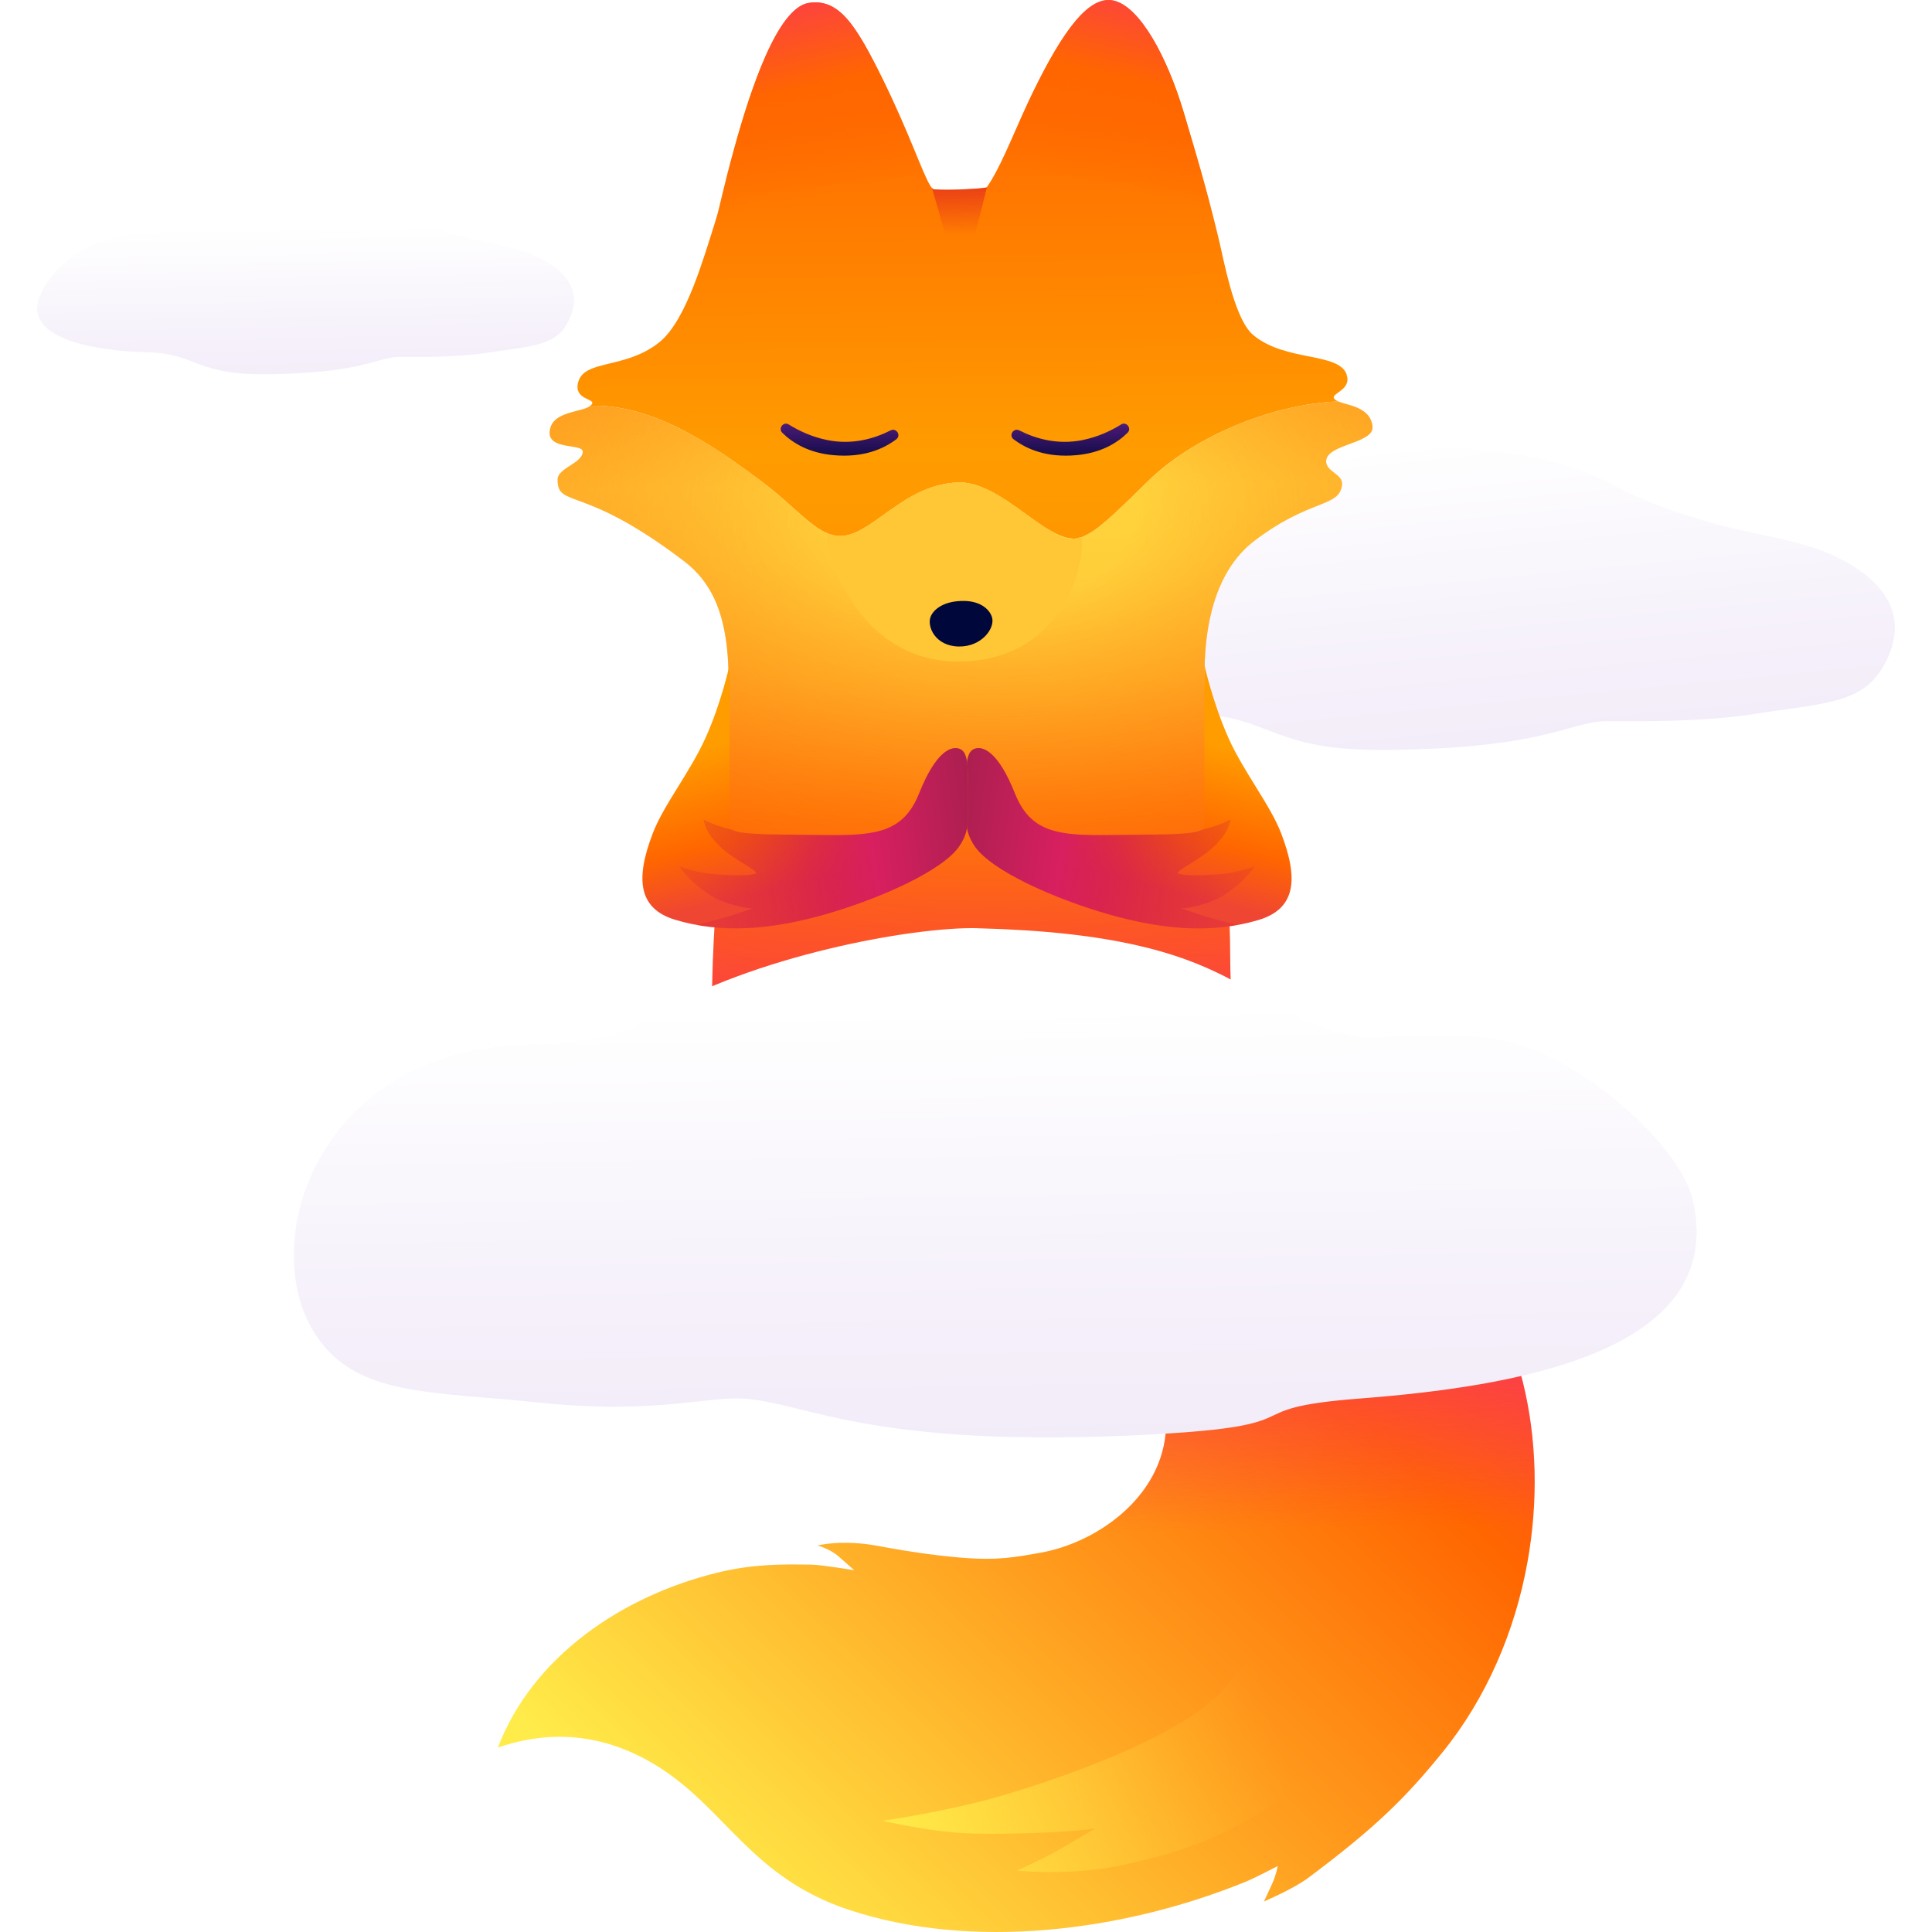
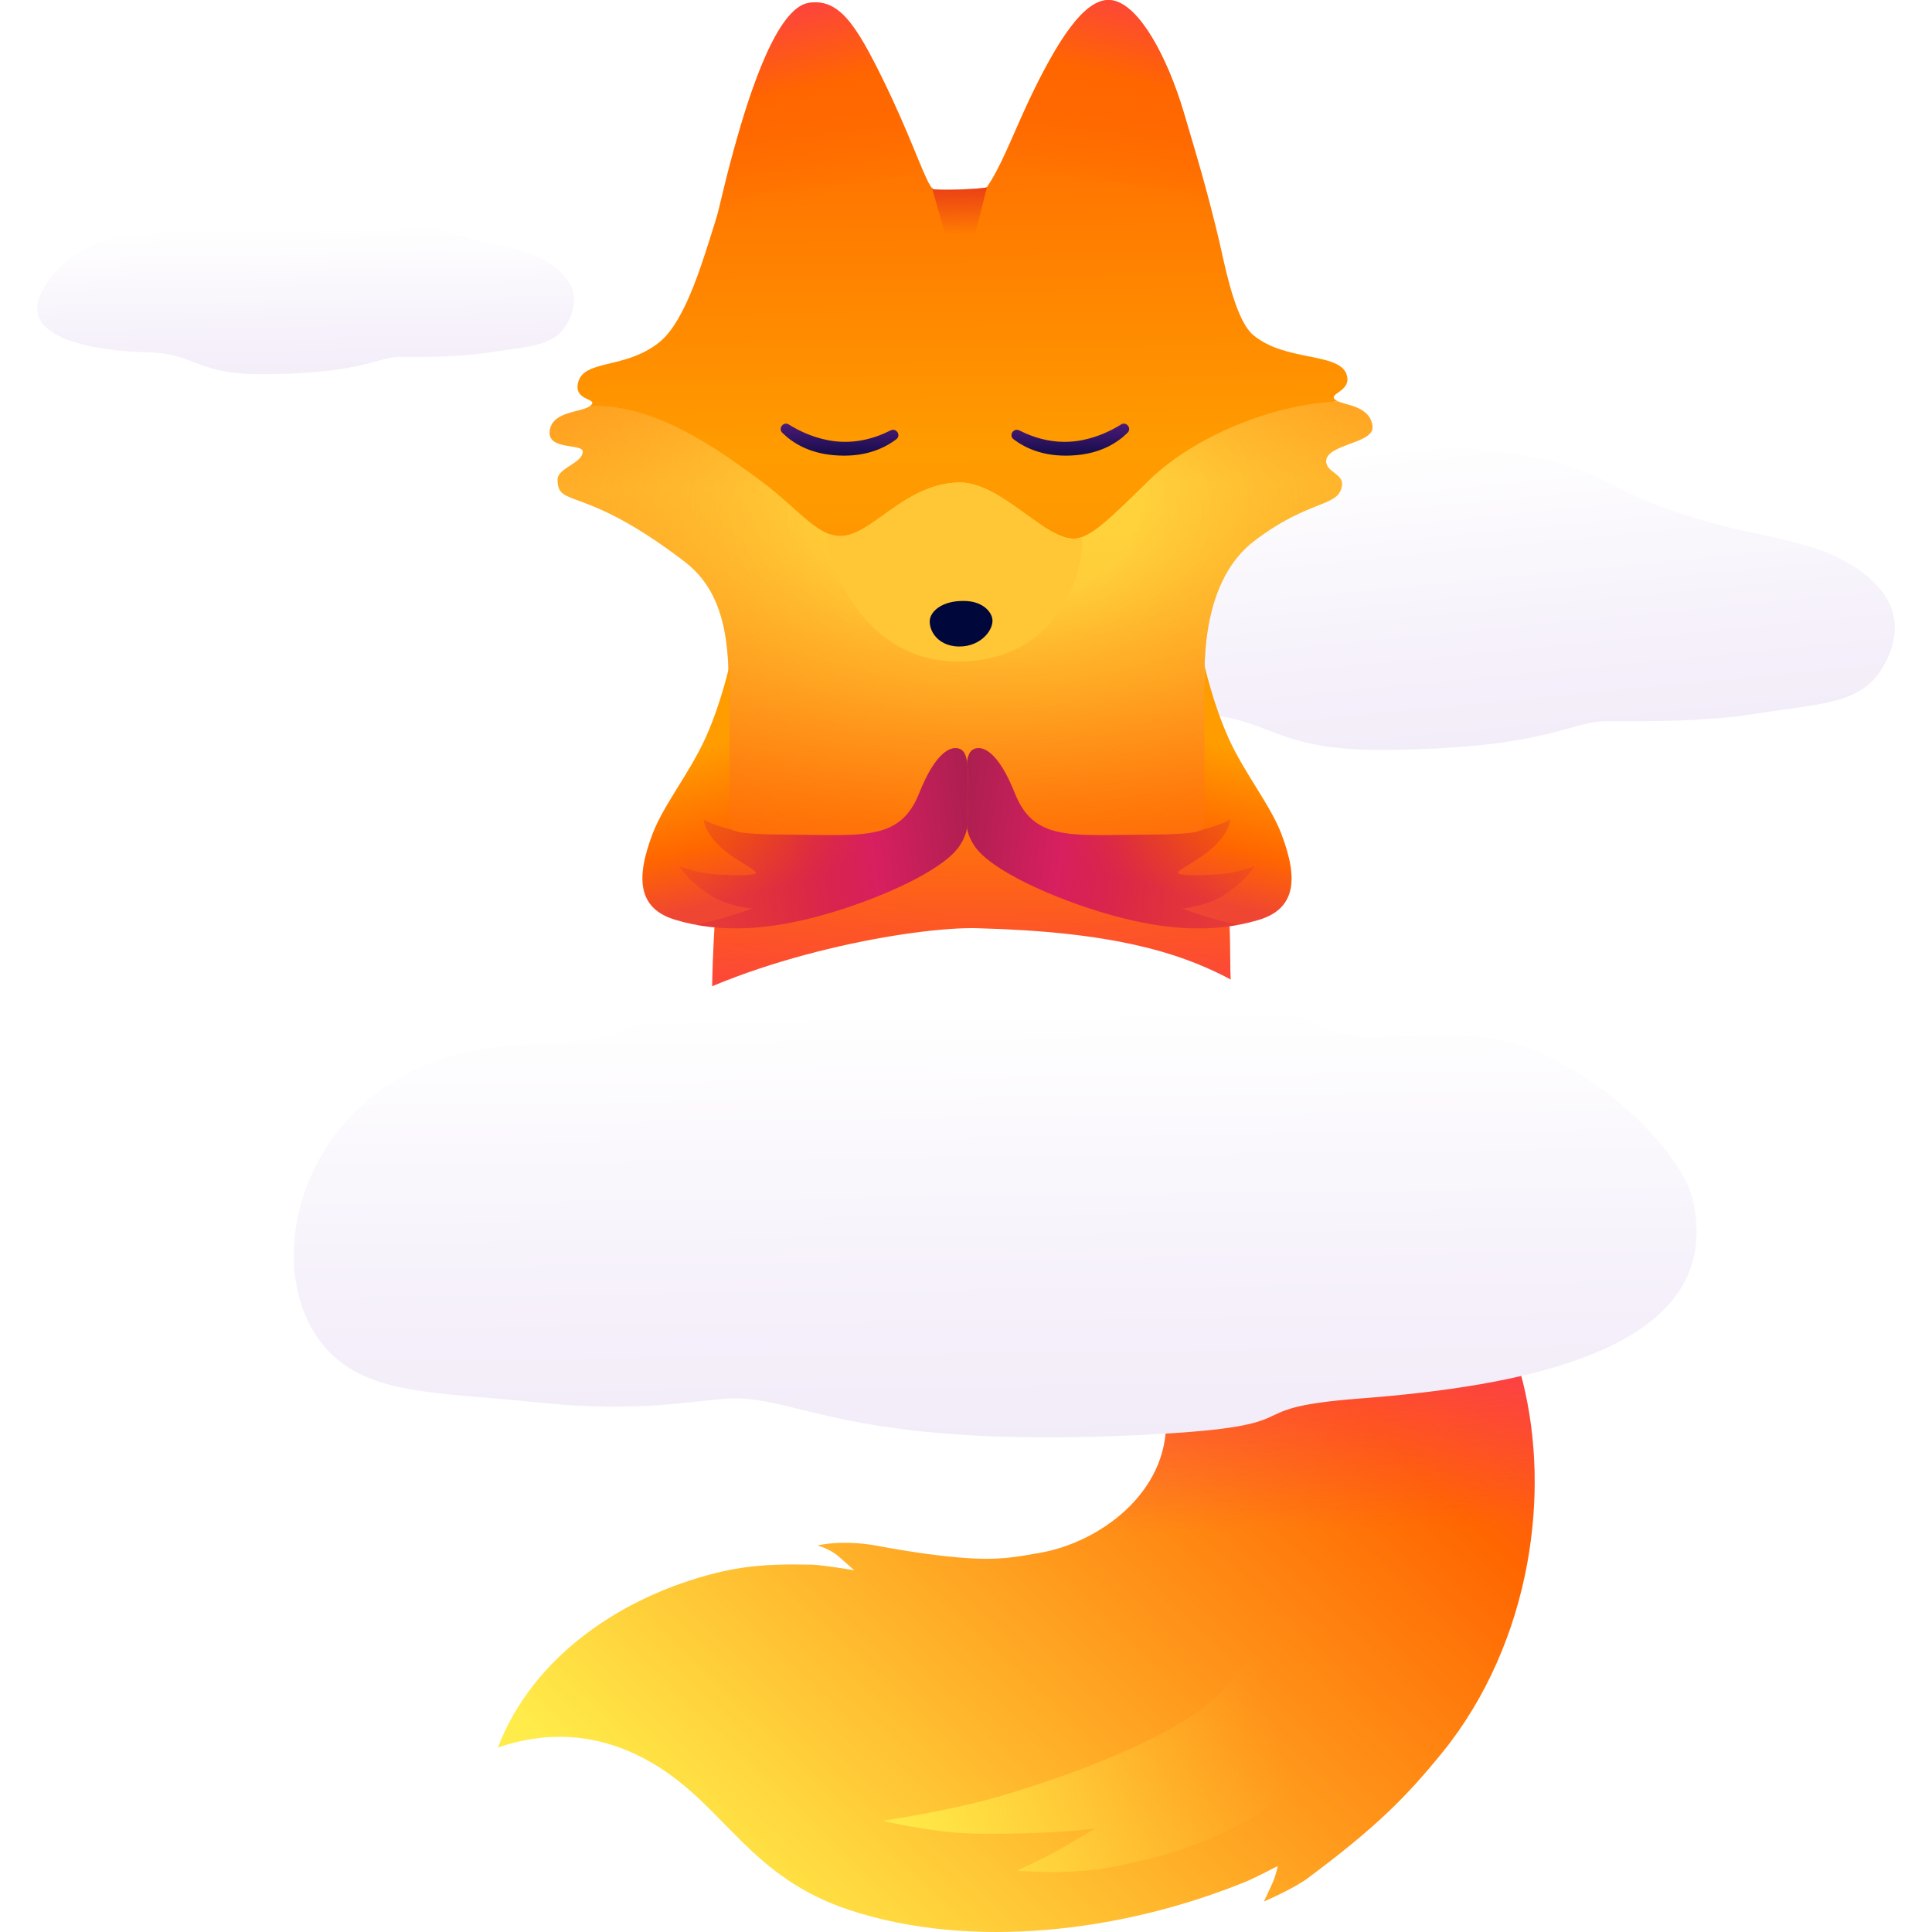
<svg xmlns="http://www.w3.org/2000/svg" width="300" height="300" fill="none" viewBox="0 0 300 300">
  <path fill="url(#a)" d="M222.444 69.784c5.763-.485 18.634.486 27.804 5.405 4.498 2.412 8.446 3.98 16.223 6.177 5.914 1.672 13.269 2.468 18.769 5.142 6.861 3.343 11.956 8.995 7.029 17.257-3.367 5.652-9.911 5.501-19.534 7.053-9.106 1.464-20.019 1.122-23.243 1.162-5.93.064-9.074 4.203-34.156 4.473-18.236.191-17.838-5.325-30.16-5.603-13.683-.311-33.249-3.527-27.525-15.212 3.972-8.103 13.245-14.336 25.129-15.283 15.323-1.218 2.213-7.427 39.68-10.563z" />
-   <path fill="url(#b)" d="M209.12 58.17c-1.218-3.517-9.512-1.957-14.519-6.144-1.568-1.314-2.746-4.498-3.638-7.682-.772-2.785-1.321-5.58-1.695-7.132-1.489-6.2-2.667-10.443-5.453-19.732-2.602-8.7-6.821-16.477-10.905-17.393-3.789-.851-7.792 4.57-12.473 14.137-2.491 5.095-4.513 10.523-6.599 13.922q-.19.312-.382.59c-.071.11-.151.23-.223.334-.127.183-5.794.533-8.206.326-.096-.008-.207-.096-.319-.223a3 3 0 0 1-.294-.406c-1.17-1.91-3.24-8.095-7.291-16.334-4.275-8.676-6.854-12.68-11.534-11.98-4.856.725-9.043 13.437-11.526 22.384-2.054 7.41-2.157 8.923-3.017 11.63-.915 2.889-2.006 6.534-3.335 9.917-1.457 3.694-3.208 7.077-5.373 8.796-5.27 4.187-11.646 2.595-12.569 6.2-.7 2.731 2.65 2.476 2.157 3.344a1 1 0 0 1-.255.279c9.791-.255 19.112 6.2 26.435 11.645 5.66 4.203 8.509 8.326 12.052 8.58 4.991.35 9.91-7.991 18.57-8.31 6.734-.246 13.532 9.154 18.332 8.709.239-.048.477-.104.716-.191a.06.06 0 0 1 .064.016c.079-.024.159-.048.231-.08 2.133-.947 3.789-2.34 10.212-8.676 6.703-6.615 18.849-11.924 29.508-12.362q-.01.002-.032-.008c-2.324-1.162 2.308-1.353 1.337-4.147z" />
+   <path fill="url(#b)" d="M209.12 58.17c-1.218-3.517-9.512-1.957-14.519-6.144-1.568-1.314-2.746-4.498-3.638-7.682-.772-2.785-1.321-5.58-1.695-7.132-1.489-6.2-2.667-10.443-5.453-19.732-2.602-8.7-6.821-16.477-10.905-17.393-3.789-.851-7.792 4.57-12.473 14.137-2.491 5.095-4.513 10.523-6.599 13.922q-.19.312-.382.59c-.071.11-.151.23-.223.334-.127.183-5.794.533-8.206.326-.096-.008-.207-.096-.319-.223a3 3 0 0 1-.294-.406c-1.17-1.91-3.24-8.095-7.291-16.334-4.275-8.676-6.854-12.68-11.534-11.98-4.856.725-9.043 13.437-11.526 22.384-2.054 7.41-2.157 8.923-3.017 11.63-.915 2.889-2.006 6.534-3.335 9.917-1.457 3.694-3.208 7.077-5.373 8.796-5.27 4.187-11.646 2.595-12.569 6.2-.7 2.731 2.65 2.476 2.157 3.344a1 1 0 0 1-.255.279c9.087 10.422 16.824 14.565 24.147 20.01 5.659 4.202 32.272 22.47 35.814 22.725 8.912.625 11.756-10.563 19.278-14.362 4.103-2.073 12.817-4.476 16.055-7.67 6.702-6.614 10.167-20.934 20.826-21.372-.008 0-.016 0-.032-.008-2.324-1.162 2.308-1.353 1.337-4.147z" />
  <path fill="url(#c)" d="M167.067 83.634c-4.792.438-11.598-8.954-18.332-8.708-8.66.319-13.579 8.66-18.57 8.31-3.542-.246-6.392-4.377-12.051-8.58-7.324-5.437-16.637-11.9-26.435-11.646-1.346 1.09-6.098.78-6.328 4.044-.207 2.881 5.165 1.767 5.142 3.088-.032 1.8-3.909 2.524-3.909 4.323 0 4.529 3.909.62 19.749 12.76 8.437 6.463 6.973 18.594 6.209 32.181-.382 6.822-1.576 21.906-1.855 29.906-.207 5.794-.159 10.292-.159 17.639 0 1.305 81.111 1.305 81.111.517 0-9.408-.589-11.661-.621-19.438-.047-11.534-1.703-25.002-2.921-31.999-2.42-13.89-.891-26.26 6.639-32.022 8.716-6.663 13.245-5.15 13.651-8.725.191-1.687-2.531-2.005-2.468-3.7.104-2.66 7.467-2.7 7.204-5.35-.31-3.12-4.052-3.287-5.309-3.9-10.659.438-22.805 5.755-29.508 12.361-6.423 6.337-8.079 7.738-10.212 8.677-.08.032-.159.055-.231.08" />
  <path fill="url(#d)" d="M167.067 83.634c-4.792.438-11.598-8.954-18.332-8.708-8.66.319-13.579 8.66-18.57 8.31-3.542-.246-6.392-4.377-12.051-8.58-7.324-5.437-16.637-11.9-26.435-11.646-1.346 1.09-6.098.78-6.328 4.044-.207 2.881 5.165 1.767 5.142 3.088-.032 1.8-3.909 2.524-3.909 4.323 0 4.529 3.909.62 19.749 12.76 8.437 6.463 6.973 18.594 6.209 32.181-.382 6.822-1.576 21.906-1.855 29.906-.207 5.794-.159 10.292-.159 17.639 0 1.305 81.111 1.305 81.111.517 0-9.408-.589-11.661-.621-19.438-.047-11.534-1.703-25.002-2.921-31.999-2.42-13.89-.891-26.26 6.639-32.022 8.716-6.663 13.245-5.15 13.651-8.725.191-1.687-2.531-2.005-2.468-3.7.104-2.66 7.467-2.7 7.204-5.35-.31-3.12-4.052-3.287-5.309-3.9-10.659.438-22.805 5.755-29.508 12.361-6.423 6.337-8.079 7.738-10.212 8.677-.08.032-.159.055-.231.08" opacity=".6" />
  <path fill="#ffc635" d="M167.067 83.635c-1.624.318-3.319-.582-5.078-1.919-3.988-2.603-8.597-6.917-13.174-6.797h-.079c-4.991.183-8.74 3.032-11.98 5.349-2.38 1.703-4.482 3.112-6.591 2.96h-.04l-1.401-.302c-1.56-.573 3.033 20.115 20.425 19.788 17.974-.334 19.518-18.642 18.706-19.254-.024-.016-.04-.032-.063-.016a4 4 0 0 1-.717.19z" />
  <path fill="#00073a" d="M149.683 93.314c-3.033-.032-4.688 1.242-5.174 2.444-.597 1.48.677 4.592 4.402 4.632 3.542.04 5.596-2.841 5.142-4.49-.318-1.17-1.687-2.562-4.37-2.586" />
  <path fill="url(#e)" d="M145.035 29.404c-.096-.008-.207-.096-.319-.223l2.595 9.066 3.71-.263 2.228-8.907c-.127.183-5.794.534-8.206.327z" />
  <path fill="url(#f)" d="M172.783 33.94c7.307 4.267 14.805 8.558 18.188 10.412-.772-2.786-1.321-5.58-1.695-7.132-1.489-6.2-2.667-10.443-5.453-19.732-2.603-8.7-6.822-16.477-10.905-17.393-3.789-.852-7.793 4.57-12.473 14.137-2.492 5.094-4.513 10.523-6.599 13.922l-.175.597c4.02.12 11.82.947 19.104 5.19z" />
  <path fill="url(#g)" d="M144.429 28.767c-1.17-1.91-3.24-8.095-7.292-16.334-4.274-8.676-6.853-12.68-11.533-11.98-4.856.725-9.043 13.437-11.526 22.384-2.054 7.41-2.158 8.923-3.017 11.63-.916 2.889-2.006 6.535-3.335 9.917 3.335-1.822 10.905-6.153 18.276-10.459 6.893-4.02 14.256-4.983 18.435-5.166z" />
  <path fill="url(#h)" d="M122.484 65.908c-.828-.51-1.704.613-1.003 1.297 1.632 1.608 4.147 3.129 7.92 3.47 4.545.415 7.681-.883 9.775-2.467.796-.605 0-1.83-.884-1.377-2.523 1.282-5.93 2.285-9.806 1.505-2.372-.47-4.41-1.433-6.002-2.42z" />
  <path fill="url(#i)" d="M174.08 65.908c.827-.51 1.703.613 1.002 1.297-1.631 1.608-4.147 3.129-7.92 3.47-4.545.415-7.681-.883-9.774-2.467-.796-.605 0-1.83.883-1.377 2.523 1.282 5.93 2.285 9.807 1.505 2.372-.47 4.41-1.433 6.002-2.42z" />
  <path fill="url(#j)" d="M190.74 114.543c-2.436-5.413-3.717-11.279-3.717-11.279v24.97c0 1.473-4.729 1.298-14.846 1.433-7.912.103-12.17-.422-14.582-6.479-2.595-6.52-4.967-7.379-6.241-6.926-1.273.454-1.377 2.245-1.377 6.623 0 4.903-.135 6.129 1.282 8.358 2.475 3.908 12.6 8.366 21.006 10.762 8.406 2.388 16.047 2.985 23.171.844 5.811-1.744 6.209-6.384 3.51-13.429-1.711-4.457-5.778-9.448-8.214-14.869z" />
  <path fill="url(#k)" d="M189.912 139.076c3.685-2.372 4.903-4.554 4.903-4.554s-2.659 1.035-5.429 1.226c-3.645.255-5.476.215-6.344-.079-.756-.263 2.062-1.576 3.98-2.985 3.94-2.89 4.028-5.429 4.028-5.429s-1.608.931-4.481 1.616c-.637.358-1.975.533-4.044.629-.852.063-1.759.095-2.714.079-2.078.04-4.617.048-7.642.088-7.912.103-12.171-.422-14.583-6.479-2.594-6.52-4.967-7.379-6.24-6.926-.764.271-1.107 1.035-1.258 2.54-.103 1.003-.119 2.332-.119 4.075 0 2.444-.032 3.98.111 5.174.144 1.202.462 2.07 1.17 3.192 2.476 3.908 12.601 8.366 21.007 10.762 7.164 2.038 13.762 2.762 19.971 1.608-5.373-1.202-9.265-2.738-8.724-2.603.7.175 4.505-.709 6.392-1.926z" />
  <path fill="url(#l)" d="M148.959 116.254c-1.274-.453-3.646.406-6.241 6.925-2.412 6.058-6.67 6.583-14.582 6.48-10.117-.128-14.846.048-14.846-1.433v-24.97s-1.281 5.866-3.717 11.279-6.503 10.404-8.214 14.869c-2.699 7.045-2.293 11.685 3.51 13.428 7.132 2.142 14.773 1.545 23.171-.843 8.406-2.388 18.531-6.854 21.006-10.762 1.417-2.229 1.282-3.455 1.282-8.358 0-4.378-.104-6.169-1.377-6.623z" />
  <path fill="url(#m)" d="M110.4 139.076c-3.685-2.372-4.903-4.554-4.903-4.554s2.659 1.035 5.429 1.226c3.645.255 5.476.215 6.344-.079.756-.263-2.062-1.576-3.98-2.985-3.94-2.89-4.028-5.429-4.028-5.429s1.608.931 4.482 1.616c.636.358 1.974.533 4.043.629.852.063 1.759.095 2.715.079 2.077.04 4.616.048 7.641.088 7.912.103 12.171-.422 14.583-6.479 2.594-6.52 4.967-7.379 6.24-6.926.764.271 1.107 1.035 1.258 2.54.103 1.003.119 2.332.119 4.075 0 2.444.032 3.98-.111 5.174-.144 1.202-.462 2.07-1.17 3.192-2.476 3.908-12.601 8.366-21.007 10.762-7.163 2.038-13.762 2.762-19.971 1.608 5.373-1.202 9.265-2.738 8.724-2.603-.7.175-4.505-.709-6.392-1.926z" />
  <path fill="url(#n)" d="M223.757 191.237c-.788-.788-83.165-.804-82.631-.271 1.281 1.282 5.508 3.017 6.495 3.423 7.347 3.041 9.337 3.327 16.087 6.217 8.716 3.741 17.074 10.013 17.36 19.852.327 11.319-10.331 19.064-19.629 20.672-3.677.636-6.431 1.249-12.513.716-4.545-.398-8.389-1.035-11.167-1.536-.478-.088-.932-.167-1.346-.247-5.723-1.075-9.472-.08-9.472-.08s1.879.478 3.28 1.704c1.098.955 2.419 2.141 2.419 2.141s-4.967-.836-6.59-.868c-4.959-.095-9.401-.063-14.798 1.274-14.71 3.638-28.552 13.006-33.941 27.127 8.167-2.809 16.485-2.197 24.588 2.778 10.865 6.679 14.631 17.385 30.025 22.455 18.881 6.217 42.323 3.447 61.642-4.457 1.225-.502 4.839-2.372 4.839-2.372s-.255 1.409-.836 2.682c-.668 1.473-1.313 2.818-1.313 2.818s4.601-1.966 6.814-3.622c10.618-7.912 15.299-12.616 20.942-19.573 6.798-8.39 11.216-18.722 13.158-29.42 3.423-18.849-.844-38.844-13.405-51.405z" />
  <path fill="url(#o)" d="M209.143 252.648c-7.96-4.697-13.818 3.43-19.136 9.639-5.404 6.312-20.998 12.537-34.076 16.437-8.565 2.547-18.873 4.004-18.873 4.004s7.769 1.871 14.376 1.998c7.896.151 16.381-.406 18.634-.812-.963.581-3.399 2.046-5.485 3.24-2.634 1.504-6.678 3.311-6.678 3.311s7.896.86 15.697-.732c10.133-2.062 15.816-4.545 21.436-7.865 17.48-10.658 22.073-24.524 14.113-29.22z" />
  <path fill="url(#p)" d="M237.162 242.634c3.422-18.849-.844-38.845-13.405-51.405-.788-.788-83.165-.804-82.632-.271 1.282 1.282 5.509 3.017 6.496 3.423 7.347 3.041 9.337 3.327 16.087 6.217 8.716 3.741 17.074 10.013 17.36 19.852.327 11.319-10.332 19.064-19.629 20.671-3.677.637-6.432 1.25-12.513.717-4.545-.398-8.39-1.035-11.168-1.536v2.332z" />
  <path fill="url(#q)" d="M45.655 29.858c3.486-.295 11.287.294 16.843 3.271 2.73 1.465 5.119 2.412 9.823 3.741 3.582 1.011 8.04 1.497 11.367 3.113 4.155 2.022 7.243 5.444 4.258 10.451-2.038 3.423-6.002 3.335-11.836 4.275-5.516.891-12.131.684-14.081.7-3.59.04-5.493 2.547-20.696 2.706-11.048.12-10.81-3.223-18.268-3.398-8.294-.192-20.147-2.134-16.676-9.218 2.404-4.911 8.023-8.684 15.22-9.257 9.28-.74 1.344-4.498 24.038-6.4z" />
  <path fill="url(#r)" d="M151.768 144.13c-9.99-.247-35.063 4.314-50.434 13.659-7.538 4.585-9.21 3.391-23.115 4.665-29.42 2.69-38.375 31.187-29.094 44.981 6.344 9.433 17.615 8.565 34.37 10.34 15.85 1.68 24.358-.374 29.93-.613 10.237-.445 18.38 7.642 61.697 5.755 31.49-1.369 14.798-4.123 36.027-5.755 23.585-1.815 57.009-7.004 51.755-30.645-1.974-8.876-17.901-22.973-30.486-25.138-8.995-1.544-18.722.183-21.794-.43-18.388-3.677-16.812-15.76-58.84-16.811z" />
  <defs>
    <linearGradient id="a" x1="229.377" x2="222.444" y1="139.402" y2="67.763" gradientUnits="userSpaceOnUse">
      <stop stop-color="#efe7f7" />
      <stop offset=".5" stop-color="#f5f0fa" />
      <stop offset="1" stop-color="#fff" />
    </linearGradient>
    <linearGradient id="b" x1="149.062" x2="151.976" y1="10.244" y2="362.486" gradientUnits="userSpaceOnUse">
      <stop stop-color="#f60" />
      <stop offset=".17" stop-color="#ff9c00" />
      <stop offset=".26" stop-color="#ff9200" />
      <stop offset=".39" stop-color="#ff7900" />
      <stop offset=".47" stop-color="#f60" />
      <stop offset=".53" stop-color="#fe5b13" />
      <stop offset=".65" stop-color="#fc453c" />
      <stop offset=".76" stop-color="#fb3559" />
      <stop offset=".85" stop-color="#fb2b6b" />
      <stop offset=".92" stop-color="#fb2872" />
    </linearGradient>
    <linearGradient id="c" x1="148.895" x2="150.423" y1="25.639" y2="210.428" gradientUnits="userSpaceOnUse">
      <stop stop-color="#f60" />
      <stop offset=".27" stop-color="#ffb029" />
      <stop offset=".33" stop-color="#ffa623" />
      <stop offset=".43" stop-color="#ff8d15" />
      <stop offset=".55" stop-color="#f60" />
      <stop offset=".59" stop-color="#fe5b13" />
      <stop offset=".69" stop-color="#fc453c" />
      <stop offset=".78" stop-color="#fb3559" />
      <stop offset=".86" stop-color="#fb2b6b" />
      <stop offset=".92" stop-color="#fb2872" />
    </linearGradient>
    <linearGradient id="e" x1="149.11" x2="148.792" y1="36.456" y2="18.387" gradientUnits="userSpaceOnUse">
      <stop stop-color="#d4002f" stop-opacity="0" />
      <stop offset=".88" stop-color="#d4002f" />
    </linearGradient>
    <linearGradient id="f" x1="173.847" x2="182.633" y1="29.613" y2="-9.265" gradientUnits="userSpaceOnUse">
      <stop stop-color="#f60" stop-opacity="0" />
      <stop offset=".07" stop-color="#f60" stop-opacity=".2" />
      <stop offset=".21" stop-color="#f60" stop-opacity=".54" />
      <stop offset=".31" stop-color="#f60" stop-opacity=".79" />
      <stop offset=".39" stop-color="#f60" stop-opacity=".94" />
      <stop offset=".43" stop-color="#f60" />
      <stop offset=".72" stop-color="#fd4737" />
      <stop offset="1" stop-color="#fb2872" />
    </linearGradient>
    <linearGradient id="g" x1="124.911" x2="116.125" y1="31.284" y2="-7.594" gradientUnits="userSpaceOnUse">
      <stop stop-color="#f60" stop-opacity="0" />
      <stop offset=".05" stop-color="#f60" stop-opacity=".1" />
      <stop offset=".17" stop-color="#f60" stop-opacity=".36" />
      <stop offset=".34" stop-color="#f60" stop-opacity=".76" />
      <stop offset=".43" stop-color="#f60" />
      <stop offset=".72" stop-color="#fd4737" />
      <stop offset="1" stop-color="#fb2872" />
    </linearGradient>
    <linearGradient id="h" x1="130.364" x2="130.364" y1="55.449" y2="74.735" gradientUnits="userSpaceOnUse">
      <stop offset=".16" stop-color="#a030b9" />
      <stop offset=".88" stop-color="#00073a" />
    </linearGradient>
    <linearGradient id="i" x1="166.199" x2="166.199" y1="55.449" y2="74.735" gradientUnits="userSpaceOnUse">
      <stop offset=".16" stop-color="#a030b9" />
      <stop offset=".88" stop-color="#00073a" />
    </linearGradient>
    <linearGradient id="j" x1="173.172" x2="179.126" y1="136.306" y2="113.19" gradientUnits="userSpaceOnUse">
      <stop stop-color="#ef4533" />
      <stop offset=".38" stop-color="#f60" />
      <stop offset="1" stop-color="#ff9c00" />
    </linearGradient>
    <linearGradient id="k" x1="226.694" x2="118.543" y1="138.447" y2="123.243" gradientUnits="userSpaceOnUse">
      <stop stop-color="#be0449" stop-opacity="0" />
      <stop offset=".14" stop-color="#be0449" stop-opacity=".01" />
      <stop offset=".22" stop-color="#bf054a" stop-opacity=".05" />
      <stop offset=".28" stop-color="#c1074b" stop-opacity=".12" />
      <stop offset=".34" stop-color="#c3094d" stop-opacity=".21" />
      <stop offset=".4" stop-color="#c60c50" stop-opacity=".33" />
      <stop offset=".45" stop-color="#ca1054" stop-opacity=".48" />
      <stop offset=".49" stop-color="#cf1558" stop-opacity=".66" />
      <stop offset=".54" stop-color="#d41b5c" stop-opacity=".86" />
      <stop offset=".57" stop-color="#d81f60" />
      <stop offset=".67" stop-color="#ba1f55" />
      <stop offset=".85" stop-color="#891f44" />
      <stop offset=".94" stop-color="#771f3e" />
    </linearGradient>
    <linearGradient id="l" x1="127.141" x2="121.187" y1="136.305" y2="113.19" gradientUnits="userSpaceOnUse">
      <stop stop-color="#ef4533" />
      <stop offset=".38" stop-color="#f60" />
      <stop offset="1" stop-color="#ff9c00" />
    </linearGradient>
    <linearGradient id="m" x1="73.618" x2="181.769" y1="138.447" y2="123.243" gradientUnits="userSpaceOnUse">
      <stop stop-color="#be0449" stop-opacity="0" />
      <stop offset=".14" stop-color="#be0449" stop-opacity=".01" />
      <stop offset=".22" stop-color="#bf054a" stop-opacity=".05" />
      <stop offset=".28" stop-color="#c1074b" stop-opacity=".12" />
      <stop offset=".34" stop-color="#c3094d" stop-opacity=".21" />
      <stop offset=".4" stop-color="#c60c50" stop-opacity=".33" />
      <stop offset=".45" stop-color="#ca1054" stop-opacity=".48" />
      <stop offset=".49" stop-color="#cf1558" stop-opacity=".66" />
      <stop offset=".54" stop-color="#d41b5c" stop-opacity=".86" />
      <stop offset=".57" stop-color="#d81f60" />
      <stop offset=".67" stop-color="#ba1f55" />
      <stop offset=".85" stop-color="#891f44" />
      <stop offset=".94" stop-color="#771f3e" />
    </linearGradient>
    <linearGradient id="n" x1="90.079" x2="277.407" y1="327.598" y2="133.615" gradientUnits="userSpaceOnUse">
      <stop offset=".14" stop-color="#ffeb49" />
      <stop offset=".41" stop-color="#ff9b1d" />
      <stop offset=".6" stop-color="#f60" />
      <stop offset=".73" stop-color="#fd4835" />
      <stop offset=".85" stop-color="#fb3161" />
      <stop offset=".91" stop-color="#fb2872" />
    </linearGradient>
    <linearGradient id="o" x1="137.196" x2="198.1" y1="286.019" y2="267.811" gradientUnits="userSpaceOnUse">
      <stop stop-color="#ffeb49" />
      <stop offset=".09" stop-color="#ffe847" stop-opacity=".96" />
      <stop offset=".24" stop-color="#ffe143" stop-opacity=".84" />
      <stop offset=".44" stop-color="#ffd63d" stop-opacity=".66" />
      <stop offset=".67" stop-color="#ffc735" stop-opacity=".4" />
      <stop offset=".94" stop-color="#ffb42b" stop-opacity=".07" />
      <stop offset="1" stop-color="#ffb029" stop-opacity="0" />
    </linearGradient>
    <linearGradient id="p" x1="188.057" x2="186.951" y1="237.627" y2="175.922" gradientUnits="userSpaceOnUse">
      <stop stop-color="#fb2872" stop-opacity="0" />
      <stop offset=".88" stop-color="#fb2872" />
    </linearGradient>
    <linearGradient id="q" x1="47.916" x2="47.231" y1="71.504" y2="35.262" gradientUnits="userSpaceOnUse">
      <stop stop-color="#efe7f7" />
      <stop offset=".5" stop-color="#f5f0fa" />
      <stop offset="1" stop-color="#fff" />
    </linearGradient>
    <linearGradient id="r" x1="155.231" x2="154.068" y1="248.214" y2="156.707" gradientUnits="userSpaceOnUse">
      <stop stop-color="#efe7f7" />
      <stop offset=".5" stop-color="#f5f0fa" />
      <stop offset="1" stop-color="#fff" />
    </linearGradient>
    <radialGradient id="d" cx="0" cy="0" r="1" gradientTransform="rotate(88.9 36.72 118.52)scale(118.65 181.535)" gradientUnits="userSpaceOnUse">
      <stop offset=".12" stop-color="#ffeb49" />
      <stop offset=".2" stop-color="#ffd53d" stop-opacity=".84" />
      <stop offset=".39" stop-color="#ffa623" stop-opacity=".48" />
      <stop offset=".55" stop-color="#ff8310" stop-opacity=".22" />
      <stop offset=".66" stop-color="#ff6e04" stop-opacity=".06" />
      <stop offset=".71" stop-color="#f60" stop-opacity="0" />
    </radialGradient>
  </defs>
</svg>
